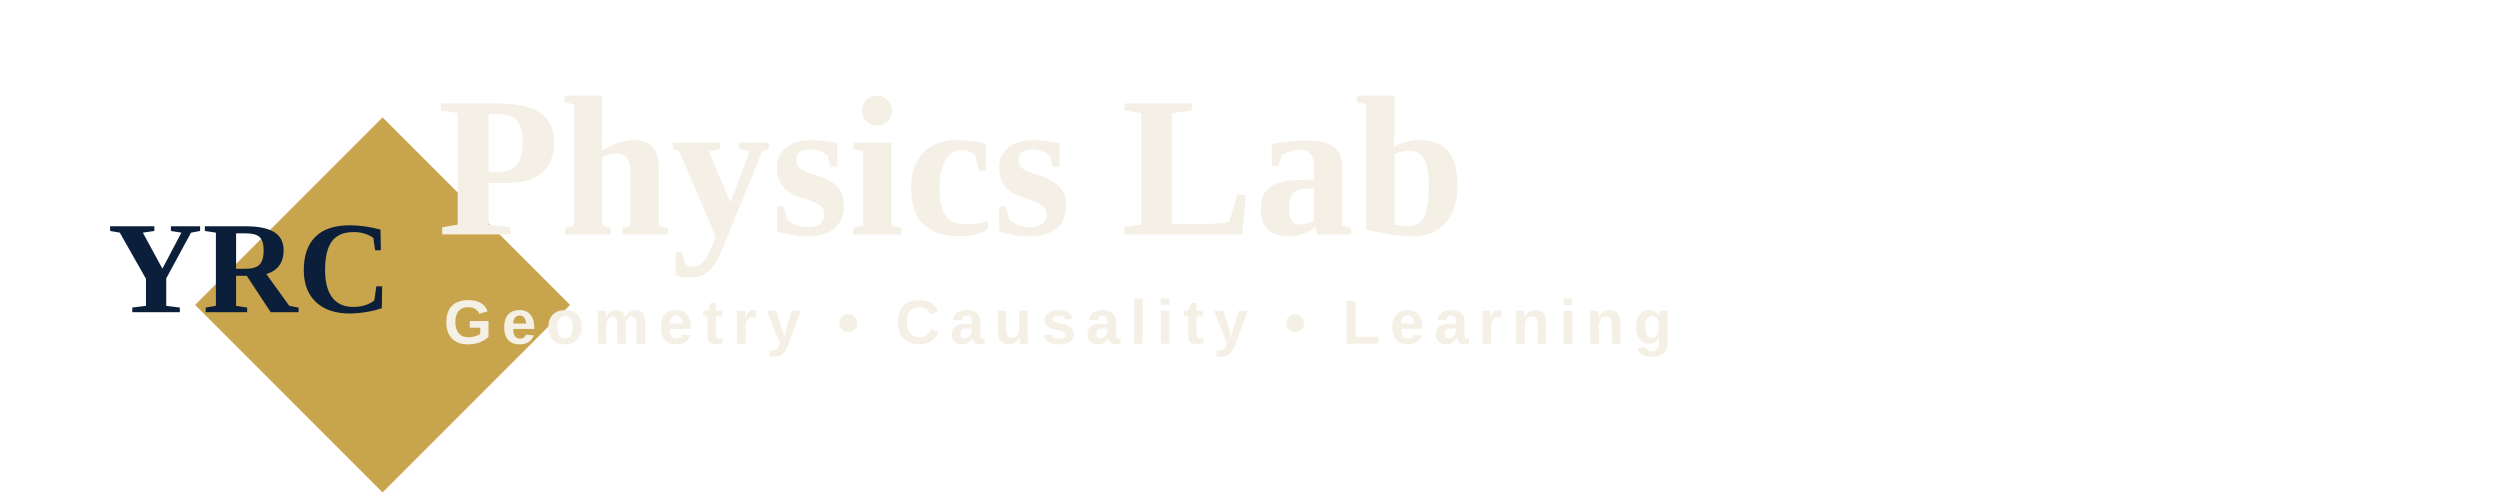
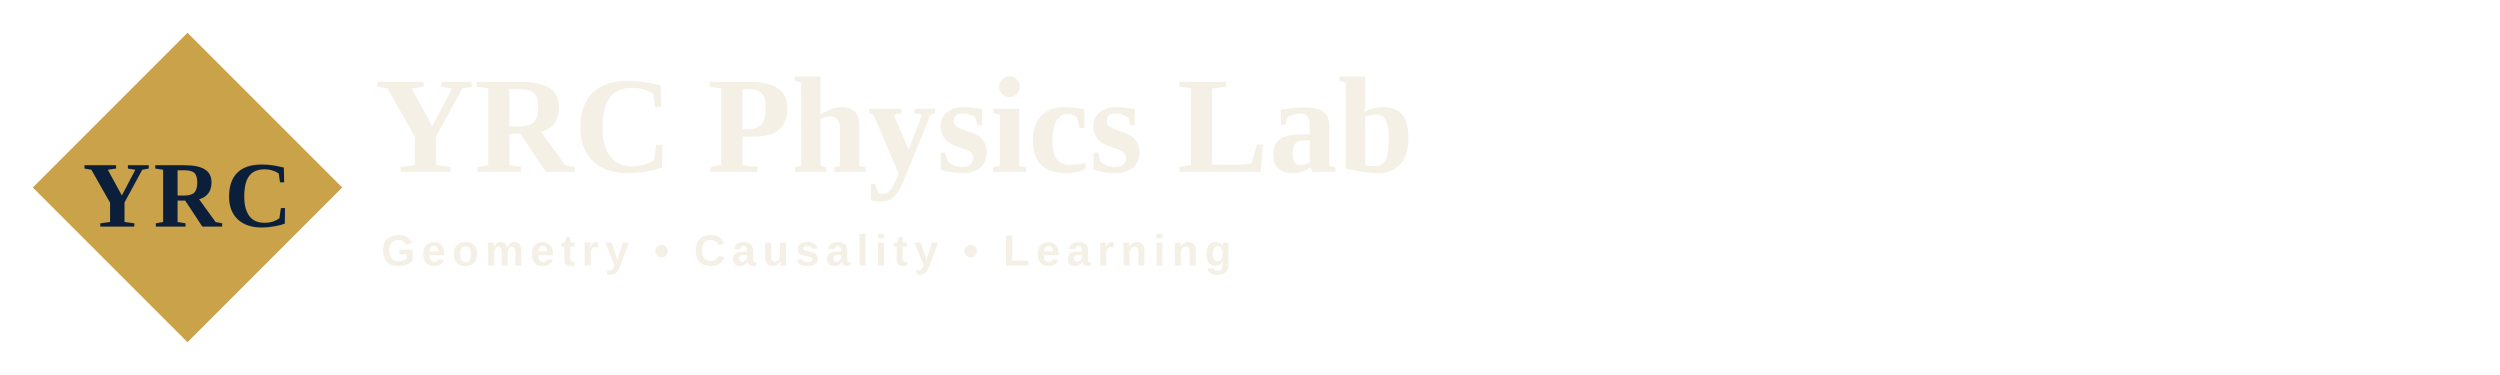
- <svg xmlns="http://www.w3.org/2000/svg" viewBox="0 0 800 160">
-   <g transform="translate(20, 20)">
-     <rect x="60" y="0" width="84.85" height="84.85" transform="rotate(45 60 60)" fill="#C8A44D" />
-     <text x="60" y="68" dominant-baseline="middle" text-anchor="middle" font-family="Georgia, 'Times New Roman', serif" font-weight="bold" font-size="42" fill="#0B1F3A">YRC</text>
+ <svg xmlns="http://www.w3.org/2000/svg" viewBox="0 0 800 120">
+   <defs>
+     <style>
+       @font-face {
+         font-family: 'Times New Roman';
+         src: local('Times New Roman');
+       }
+       @font-face {
+         font-family: 'Arial';
+         src: local('Arial');
+       }
+     </style>
+   </defs>
+   <g transform="translate(10, 10)">
+     <rect x="15" y="15" width="70" height="70" transform="rotate(45 50 50)" fill="#C9A24A" />
+     <text x="50" y="54" dominant-baseline="middle" text-anchor="middle" font-family="'Times New Roman', Georgia, serif" font-weight="bold" font-size="30" fill="#0B1F3B" letter-spacing="1">YRC</text>
  </g>
-   <text x="140" y="75" font-family="Georgia, 'Times New Roman', serif" font-weight="bold" font-size="64" fill="#F4F0E6">Physics Lab</text>
-   <text x="142" y="110" font-family="Arial, Helvetica, sans-serif" font-weight="bold" font-size="20" letter-spacing="3" fill="#F4F0E6" text-transform="uppercase">Geometry • Causality • Learning</text>
+   <text x="120" y="55" font-family="'Times New Roman', Georgia, serif" font-weight="bold" font-size="44" fill="#F4F0E6">YRC Physics Lab</text>
+   <text x="122" y="85" font-family="Arial, Helvetica, sans-serif" font-weight="bold" font-size="14" letter-spacing="2" fill="#F4F0E6" text-transform="uppercase">Geometry • Causality • Learning</text>
</svg>
